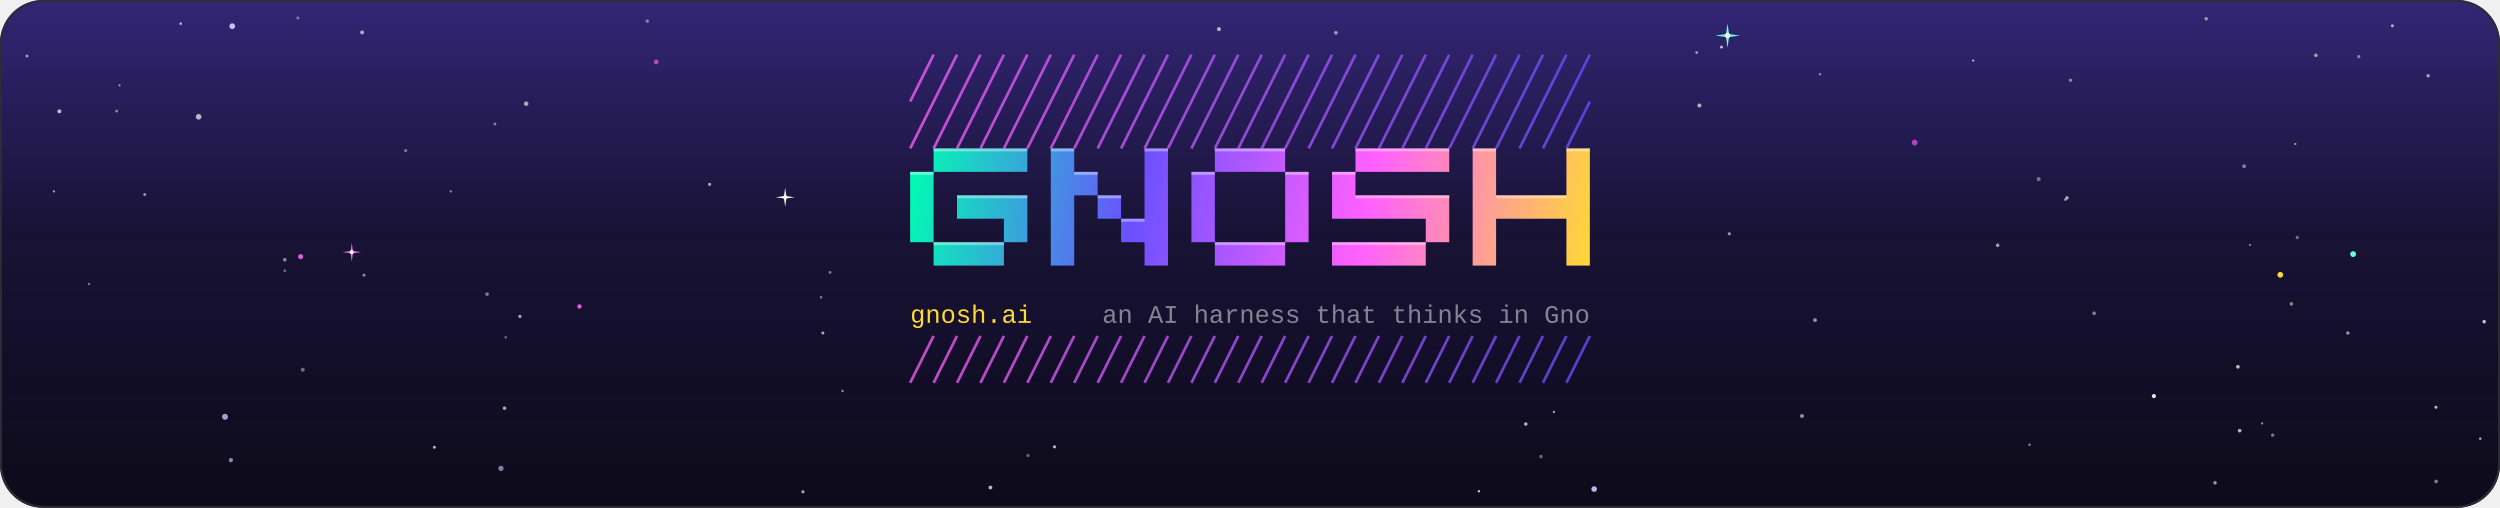
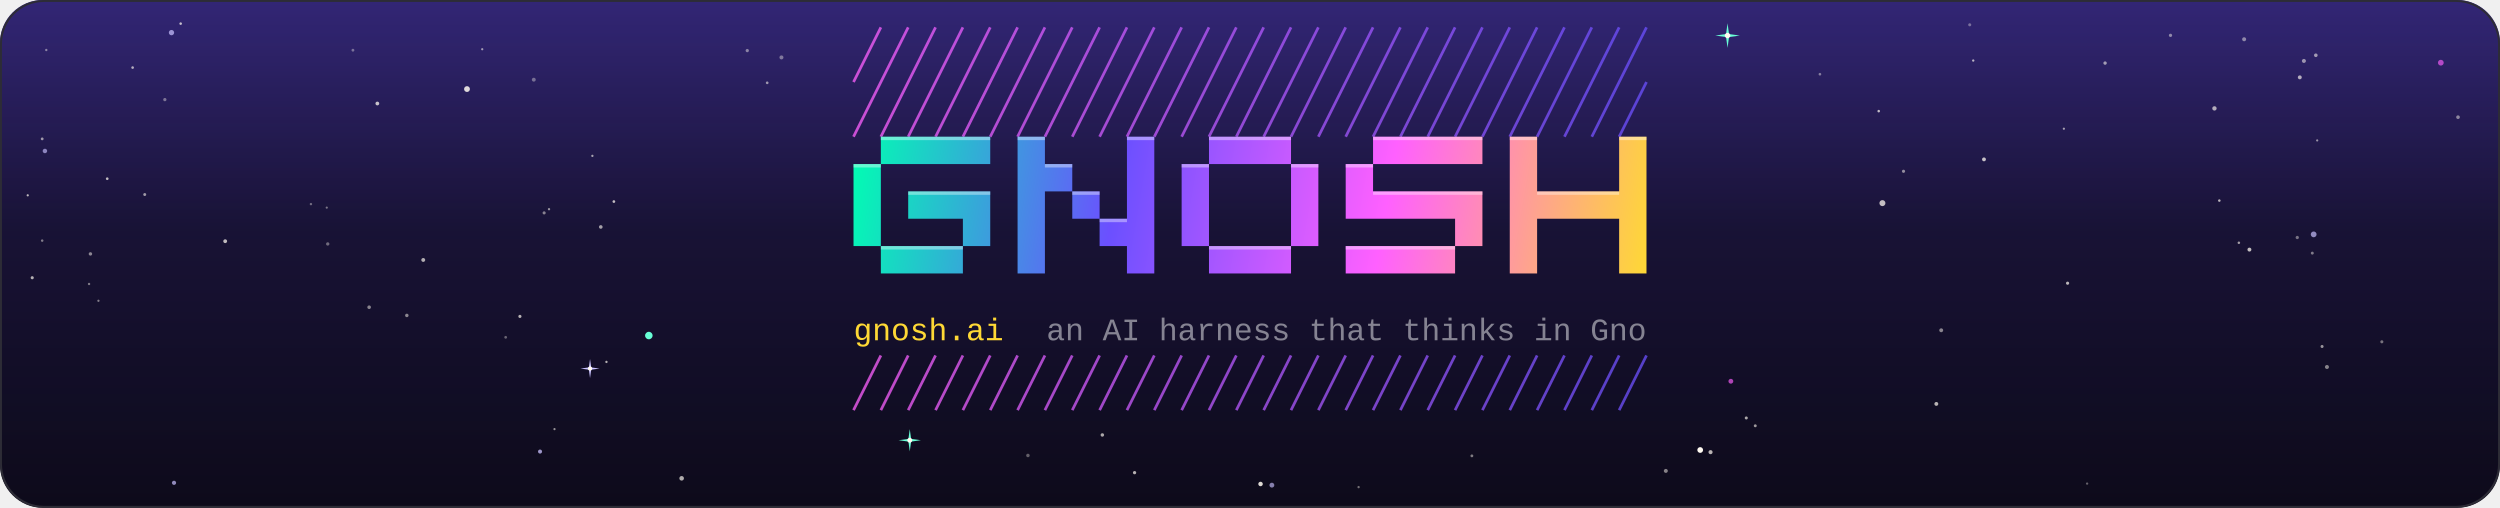
<svg xmlns="http://www.w3.org/2000/svg" viewBox="0 0 1280 260" width="1280" height="260" role="img" aria-label="Gnosh, an AI harness that thinks in Gno">
  <style>
@keyframes tw{0%,100%{opacity:.15}50%{opacity:1}}
.tw{animation:tw 4s ease-in-out infinite}
@media (prefers-reduced-motion:reduce){.tw{animation:none}}
</style>
  <defs>
    <linearGradient id="sky" x1="0" y1="0" x2="0" y2="1">
      <stop offset="0" stop-color="#6B50FF" stop-opacity=".40" />
      <stop offset=".45" stop-color="#6B50FF" stop-opacity=".12" />
      <stop offset="1" stop-color="#6B50FF" stop-opacity="0" />
    </linearGradient>
-     <linearGradient id="word" gradientUnits="userSpaceOnUse" x1="466" y1="76" x2="814" y2="136">
+     <linearGradient id="word" gradientUnits="userSpaceOnUse" x1="437" y1="70" x2="843" y2="140">
      <stop offset="0" stop-color="#00FFB2" />
      <stop offset="0.333" stop-color="#6B50FF" />
      <stop offset="0.667" stop-color="#FF60FF" />
      <stop offset="1" stop-color="#FED835" />
    </linearGradient>
-     <linearGradient id="field" gradientUnits="userSpaceOnUse" x1="466" y1="0" x2="814" y2="0">
+     <linearGradient id="field" gradientUnits="userSpaceOnUse" x1="437" y1="0" x2="843" y2="0">
      <stop offset="0" stop-color="#FF60FF" stop-opacity=".75" />
      <stop offset="1" stop-color="#6B50FF" stop-opacity=".75" />
    </linearGradient>
    <clipPath id="frame">
      <rect width="1280" height="260" rx="22" />
    </clipPath>
  </defs>
  <g clip-path="url(#frame)">
    <rect width="1280" height="260" fill="#0D0A1A" />
    <rect width="1280" height="260" fill="url(#sky)" />
-     <circle cx="1176.2" cy="121.6" r="0.84" fill="#FFFAF1" opacity="0.42" class="tw" style="animation-delay:-2.46s;animation-duration:5.2s" />
+     <circle cx="1176.2" cy="121.6" r="0.84" fill="#FFFAF1" opacity="0.42" />
    <circle cx="1010.3" cy="31.0" r="0.60" fill="#FFFAF1" opacity="0.67" />
-     <g class="tw" style="animation-delay:-0.20s" transform="translate(884.5 18.2)">
+     <g class="tw" style="animation-delay:-2.39s" transform="translate(884.5 18.2)">
      <path d="M0 -6.3L0.76 -0.76L6.3 0L0.76 0.76L0 6.3L-0.76 0.76L-6.3 0L-0.76 -0.76z" fill="#68FFD6" />
      <circle r="1.39" fill="#FFFAF1" />
    </g>
-     <circle cx="795.6" cy="210.9" r="0.57" fill="#FFFAF1" opacity="0.70" />
-     <circle cx="420.4" cy="152.2" r="0.67" fill="#FFFAF1" opacity="0.47" />
-     <circle cx="13.8" cy="28.7" r="0.75" fill="#FFFAF1" opacity="0.57" class="tw" style="animation-delay:-1.00s;animation-duration:5.7s" />
+     <circle cx="87.8" cy="16.7" r="1.36" fill="#C9C1FF" opacity="0.71" />
+     <circle cx="303.3" cy="79.8" r="0.59" fill="#FFFAF1" opacity="0.61" />
    <circle cx="1185.7" cy="28.3" r="0.93" fill="#FFFAF1" opacity="0.56" />
    <circle cx="45.6" cy="145.4" r="0.60" fill="#FFFAF1" opacity="0.47" />
    <circle cx="92.5" cy="12.1" r="0.66" fill="#FFFAF1" opacity="0.72" />
    <circle cx="74.1" cy="99.6" r="0.76" fill="#FFFAF1" opacity="0.58" />
    <circle cx="258.9" cy="172.7" r="0.71" fill="#FFFAF1" opacity="0.36" />
    <circle cx="526.3" cy="233.2" r="0.90" fill="#FFFAF1" opacity="0.35" />
-     <circle cx="870.1" cy="54.0" r="1.04" fill="#FFFAF1" opacity="0.66" />
-     <circle cx="507.1" cy="249.6" r="0.98" fill="#FFFAF1" opacity="0.74" class="tw" style="animation-delay:-2.39s;animation-duration:5.3s" />
-     <circle cx="757.2" cy="251.5" r="0.64" fill="#FFFAF1" opacity="0.75" class="tw" style="animation-delay:-3.72s;animation-duration:3.5s" />
-     <circle cx="61.2" cy="43.7" r="0.55" fill="#FFFAF1" opacity="0.59" />
-     <circle cx="1057.5" cy="102.2" r="0.65" fill="#FFFAF1" opacity="0.60" class="tw" style="animation-delay:-1.98s;animation-duration:4.8s" />
-     <circle cx="27.6" cy="98.0" r="0.61" fill="#FFFAF1" opacity="0.58" class="tw" style="animation-delay:-3.78s;animation-duration:4.3s" />
-     <circle cx="1060.1" cy="41.1" r="0.86" fill="#FFFAF1" opacity="0.47" />
-     <circle cx="296.7" cy="156.9" r="1.10" fill="#FF60FF" opacity="0.93" />
-     <circle cx="256.5" cy="239.8" r="1.36" fill="#C9C1FF" opacity="0.62" />
-     <circle cx="145.8" cy="133.0" r="0.92" fill="#FFFAF1" opacity="0.51" />
-     <circle cx="539.9" cy="228.8" r="0.81" fill="#FFFAF1" opacity="0.72" />
-     <circle cx="1243.2" cy="38.8" r="0.88" fill="#FFFAF1" opacity="0.60" />
-     <circle cx="101.7" cy="59.8" r="1.45" fill="#FFFAF1" opacity="0.69" />
-     <circle cx="230.8" cy="98.0" r="0.62" fill="#FFFAF1" opacity="0.49" />
-     <circle cx="1134.1" cy="247.2" r="0.90" fill="#FFFAF1" opacity="0.58" />
-     <circle cx="185.4" cy="16.6" r="1.01" fill="#FFFAF1" opacity="0.63" class="tw" style="animation-delay:-0.98s;animation-duration:3.1s" />
-     <circle cx="1224.9" cy="13.2" r="0.79" fill="#FFFAF1" opacity="0.64" class="tw" style="animation-delay:-3.02s;animation-duration:4.2s" />
-     <circle cx="411.1" cy="251.8" r="0.82" fill="#FFFAF1" opacity="0.64" />
-     <circle cx="1145.8" cy="187.8" r="0.95" fill="#FFFAF1" opacity="0.72" />
-     <circle cx="1146.7" cy="220.5" r="0.95" fill="#FFFAF1" opacity="0.70" class="tw" style="animation-delay:-3.96s;animation-duration:5.8s" />
-     <circle cx="816.2" cy="250.4" r="1.44" fill="#C9C1FF" opacity="0.93" class="tw" style="animation-delay:-3.62s;animation-duration:4.3s" />
-     <circle cx="885.4" cy="119.7" r="0.82" fill="#FFFAF1" opacity="0.56" />
-     <circle cx="118.9" cy="13.4" r="1.47" fill="#C9C1FF" opacity="1.00" />
-     <circle cx="331.4" cy="10.8" r="0.89" fill="#FFFAF1" opacity="0.43" />
-     <circle cx="222.4" cy="229.0" r="0.77" fill="#FFFAF1" opacity="0.71" />
-     <circle cx="421.3" cy="170.5" r="0.77" fill="#FFFAF1" opacity="0.67" />
-     <circle cx="1163.6" cy="222.8" r="0.84" fill="#FFFAF1" opacity="0.48" />
-     <g class="tw" style="animation-delay:-3.92s" transform="translate(180.1 129.1)">
-       <path d="M0 -4.8L0.58 -0.58L4.8 0L0.58 0.58L0 4.8L-0.58 0.58L-4.8 0L-0.58 -0.58z" fill="#FF60FF" />
-       <circle r="1.06" fill="#FFFAF1" />
+     <circle cx="651.2" cy="248.4" r="1.25" fill="#C9C1FF" opacity="0.64" />
+     <circle cx="349.0" cy="244.9" r="1.18" fill="#FFFAF1" opacity="0.67" />
+     <circle cx="1258.5" cy="60.0" r="0.94" fill="#FFFAF1" opacity="0.48" />
+     <circle cx="382.6" cy="25.9" r="0.84" fill="#FFFAF1" opacity="0.45" class="tw" style="animation-delay:-3.09s;animation-duration:4.8s" />
+     <circle cx="580.9" cy="242.0" r="0.84" fill="#FFFAF1" opacity="0.70" />
+     <circle cx="239.1" cy="45.6" r="1.49" fill="#FFFAF1" opacity="0.85" />
+     <circle cx="208.3" cy="161.5" r="0.89" fill="#FFFAF1" opacity="0.51" />
+     <circle cx="67.9" cy="34.6" r="0.68" fill="#FFFAF1" opacity="0.65" class="tw" style="animation-delay:-1.26s;animation-duration:4.2s" />
+     <circle cx="1151.7" cy="127.8" r="1.01" fill="#FFFAF1" opacity="0.74" />
+     <circle cx="167.8" cy="124.9" r="0.86" fill="#FFFAF1" opacity="0.38" />
+     <circle cx="276.5" cy="231.2" r="1.04" fill="#C9C1FF" opacity="0.76" />
+     <circle cx="84.4" cy="51.0" r="0.84" fill="#FFFAF1" opacity="0.40" />
+     <g class="tw" style="animation-delay:-2.88s" transform="translate(465.8 225.4)">
+       <path d="M0 -5.7L0.69 -0.69L5.7 0L0.69 0.69L0 5.7L-0.69 0.69L-5.7 0L-0.69 -0.69z" fill="#68FFD6" />
+       <circle r="1.26" fill="#FFFAF1" />
    </g>
-     <circle cx="1247.2" cy="208.5" r="0.79" fill="#FFFAF1" opacity="0.72" />
-     <circle cx="1058.3" cy="101.3" r="0.89" fill="#FFFAF1" opacity="0.64" />
-     <circle cx="1072.2" cy="160.4" r="0.96" fill="#FFFAF1" opacity="0.46" class="tw" style="animation-delay:-2.50s;animation-duration:4.4s" />
-     <circle cx="363.3" cy="94.4" r="0.83" fill="#FFFAF1" opacity="0.61" />
-     <circle cx="980.3" cy="73.0" r="1.48" fill="#FF60FF" opacity="0.64" class="tw" style="animation-delay:-2.11s;animation-duration:3.4s" />
-     <circle cx="145.8" cy="138.6" r="0.73" fill="#FFFAF1" opacity="0.38" />
-     <circle cx="258.3" cy="209.0" r="0.91" fill="#FFFAF1" opacity="0.65" />
-     <circle cx="684.0" cy="16.8" r="0.94" fill="#FFFAF1" opacity="0.57" />
-     <circle cx="1204.8" cy="130.1" r="1.50" fill="#68FFD6" opacity="1.00" />
-     <circle cx="118.2" cy="235.6" r="1.08" fill="#C9C1FF" opacity="0.67" />
-     <circle cx="1129.6" cy="9.6" r="0.88" fill="#FFFAF1" opacity="0.55" />
-     <circle cx="1043.8" cy="91.7" r="1.04" fill="#FFFAF1" opacity="0.39" />
-     <circle cx="1102.8" cy="202.8" r="1.07" fill="#FFFAF1" opacity="0.91" />
-     <circle cx="1247.3" cy="246.5" r="0.95" fill="#FFFAF1" opacity="0.48" />
-     <circle cx="1158.2" cy="216.8" r="0.59" fill="#FFFAF1" opacity="0.53" />
-     <circle cx="624.1" cy="14.9" r="1.04" fill="#FFFAF1" opacity="0.66" />
-     <circle cx="431.4" cy="200.2" r="0.62" fill="#FFFAF1" opacity="0.56" />
-     <circle cx="922.6" cy="213.0" r="1.02" fill="#FFFAF1" opacity="0.55" class="tw" style="animation-delay:-3.57s;animation-duration:5.4s" />
-     <circle cx="1207.7" cy="29.0" r="0.81" fill="#FFFAF1" opacity="0.47" />
-     <circle cx="929.3" cy="163.9" r="0.97" fill="#FFFAF1" opacity="0.57" />
-     <g class="tw" style="animation-delay:-2.74s" transform="translate(402.0 101.0)">
-       <path d="M0 -4.9L0.59 -0.59L4.9 0L0.59 0.59L0 4.9L-0.59 0.59L-4.9 0L-0.59 -0.59z" fill="#FFFAF1" />
-       <circle r="1.08" fill="#FFFAF1" />
+     <circle cx="753.6" cy="233.4" r="0.73" fill="#FFFAF1" opacity="0.47" />
+     <circle cx="50.4" cy="154.0" r="0.58" fill="#FFFAF1" opacity="0.47" />
+     <circle cx="180.7" cy="25.7" r="0.73" fill="#FFFAF1" opacity="0.37" class="tw" style="animation-delay:-0.39s;animation-duration:5.4s" />
+     <circle cx="1191.4" cy="187.9" r="1.03" fill="#FFFAF1" opacity="0.49" />
+     <circle cx="115.3" cy="123.5" r="0.98" fill="#FFFAF1" opacity="0.73" class="tw" style="animation-delay:-3.84s;animation-duration:3.7s" />
+     <circle cx="46.3" cy="130.0" r="0.88" fill="#FFFAF1" opacity="0.50" />
+     <circle cx="23.7" cy="25.6" r="0.61" fill="#FFFAF1" opacity="0.45" class="tw" style="animation-delay:-1.67s;animation-duration:3.4s" />
+     <circle cx="1188.9" cy="177.4" r="0.78" fill="#FFFAF1" opacity="0.57" />
+     <circle cx="400.1" cy="29.4" r="1.03" fill="#FFFAF1" opacity="0.40" />
+     <circle cx="993.9" cy="169.1" r="1.00" fill="#FFFAF1" opacity="0.50" class="tw" style="animation-delay:-1.45s;animation-duration:3.4s" />
+     <circle cx="189.0" cy="157.3" r="0.93" fill="#FFFAF1" opacity="0.49" />
+     <circle cx="1183.9" cy="129.6" r="0.75" fill="#FFFAF1" opacity="0.45" />
+     <circle cx="961.9" cy="56.9" r="0.66" fill="#FFFAF1" opacity="0.72" />
+     <circle cx="273.3" cy="40.8" r="1.00" fill="#FFFAF1" opacity="0.37" />
+     <circle cx="89.1" cy="247.2" r="1.07" fill="#C9C1FF" opacity="0.70" />
+     <circle cx="278.6" cy="109.0" r="0.80" fill="#FFFAF1" opacity="0.48" />
+     <circle cx="1068.6" cy="247.6" r="0.59" fill="#FFFAF1" opacity="0.36" />
+     <circle cx="1111.3" cy="18.1" r="0.84" fill="#FFFAF1" opacity="0.47" class="tw" style="animation-delay:-1.16s;animation-duration:3.4s" />
+     <circle cx="1008.5" cy="12.7" r="0.78" fill="#FFFAF1" opacity="0.36" />
+     <circle cx="1056.7" cy="65.9" r="0.57" fill="#FFFAF1" opacity="0.60" />
+     <circle cx="1219.5" cy="175.0" r="0.79" fill="#FFFAF1" opacity="0.42" />
+     <circle cx="21.6" cy="123.2" r="0.64" fill="#FFFAF1" opacity="0.46" />
+     <circle cx="963.8" cy="104.0" r="1.54" fill="#FFFAF1" opacity="0.74" />
+     <circle cx="1136.3" cy="102.7" r="0.65" fill="#FFFAF1" opacity="0.70" />
+     <circle cx="16.5" cy="142.2" r="0.80" fill="#FFFAF1" opacity="0.68" />
+     <circle cx="1249.7" cy="32.1" r="1.48" fill="#FF60FF" opacity="0.64" />
+     <circle cx="314.3" cy="103.2" r="0.70" fill="#FFFAF1" opacity="0.74" />
+     <circle cx="1186.4" cy="71.9" r="0.56" fill="#FFFAF1" opacity="0.55" />
+     <circle cx="54.9" cy="91.5" r="0.69" fill="#FFFAF1" opacity="0.72" />
+     <circle cx="283.9" cy="219.7" r="0.57" fill="#FFFAF1" opacity="0.56" />
+     <circle cx="875.8" cy="231.5" r="1.05" fill="#FFFAF1" opacity="0.71" />
+     <circle cx="564.4" cy="222.7" r="0.89" fill="#FFFAF1" opacity="0.65" />
+     <circle cx="1058.6" cy="145.0" r="0.81" fill="#FFFAF1" opacity="0.71" />
+     <circle cx="332.2" cy="171.8" r="1.92" fill="#68FFD6" opacity="1.00" />
+     <circle cx="392.8" cy="42.4" r="0.69" fill="#FFFAF1" opacity="0.55" class="tw" style="animation-delay:-1.04s;animation-duration:3.1s" />
+     <circle cx="14.2" cy="100.0" r="0.57" fill="#FFFAF1" opacity="0.72" class="tw" style="animation-delay:-0.89s;animation-duration:3.8s" />
+     <circle cx="695.6" cy="249.4" r="0.60" fill="#FFFAF1" opacity="0.42" />
+     <circle cx="1184.6" cy="120.0" r="1.48" fill="#C9C1FF" opacity="0.69" />
+     <circle cx="1146.3" cy="124.3" r="0.65" fill="#FFFAF1" opacity="0.60" class="tw" style="animation-delay:-0.94s;animation-duration:5.9s" />
+     <circle cx="1177.5" cy="39.6" r="1.01" fill="#FFFAF1" opacity="0.65" />
+     <circle cx="23.0" cy="77.3" r="1.15" fill="#C9C1FF" opacity="0.64" />
+     <circle cx="931.8" cy="38.0" r="0.68" fill="#FFFAF1" opacity="0.43" />
+     <circle cx="266.2" cy="162.0" r="0.81" fill="#FFFAF1" opacity="0.69" />
+     <g class="tw" style="animation-delay:-3.48s" transform="translate(302.1 188.7)">
+       <path d="M0 -4.9L0.59 -0.59L4.9 0L0.59 0.59L0 4.9L-0.59 0.59L-4.9 0L-0.59 -0.59z" fill="#C9C1FF" />
+       <circle r="1.09" fill="#FFFAF1" />
    </g>
-     <circle cx="186.4" cy="140.9" r="0.80" fill="#FFFAF1" opacity="0.51" />
-     <circle cx="152.5" cy="9.2" r="0.82" fill="#FFFAF1" opacity="0.37" />
-     <circle cx="1167.5" cy="140.7" r="1.47" fill="#FED835" opacity="1.00" />
-     <circle cx="881.4" cy="24.1" r="0.76" fill="#FFFAF1" opacity="0.73" />
-     <circle cx="1175.2" cy="73.7" r="0.61" fill="#FFFAF1" opacity="0.52" />
-     <circle cx="1039.1" cy="227.7" r="0.71" fill="#FFFAF1" opacity="0.43" />
-     <circle cx="789.0" cy="233.8" r="0.94" fill="#FFFAF1" opacity="0.36" />
-     <circle cx="253.4" cy="63.5" r="0.71" fill="#FFFAF1" opacity="0.49" />
-     <circle cx="931.8" cy="38.0" r="0.68" fill="#FFFAF1" opacity="0.43" />
-     <circle cx="266.2" cy="162.0" r="0.81" fill="#FFFAF1" opacity="0.69" class="tw" style="animation-delay:-0.24s;animation-duration:3.8s" />
-     <circle cx="781.2" cy="217.1" r="0.92" fill="#FFFAF1" opacity="0.67" />
-     <circle cx="1149.0" cy="85.1" r="1.01" fill="#FFFAF1" opacity="0.44" />
-     <circle cx="1269.9" cy="224.6" r="0.67" fill="#FFFAF1" opacity="0.64" class="tw" style="animation-delay:-2.17s;animation-duration:3.2s" />
-     <circle cx="336.0" cy="31.7" r="1.25" fill="#FF60FF" opacity="0.64" class="tw" style="animation-delay:-2.71s;animation-duration:4.7s" />
-     <circle cx="30.4" cy="57.0" r="1.01" fill="#FFFAF1" opacity="0.74" />
-     <circle cx="153.9" cy="131.4" r="1.30" fill="#FF60FF" opacity="0.89" />
-     <circle cx="1022.8" cy="125.6" r="0.93" fill="#FFFAF1" opacity="0.60" />
-     <circle cx="1152.0" cy="125.4" r="0.61" fill="#FFFAF1" opacity="0.42" />
-     <circle cx="207.7" cy="77.1" r="0.84" fill="#FFFAF1" opacity="0.40" />
-     <circle cx="868.7" cy="26.9" r="0.75" fill="#FFFAF1" opacity="0.52" />
-     <circle cx="59.7" cy="56.9" r="0.73" fill="#FFFAF1" opacity="0.50" />
-     <circle cx="1173.2" cy="155.6" r="0.95" fill="#FFFAF1" opacity="0.48" class="tw" style="animation-delay:-0.48s;animation-duration:5.4s" />
-     <circle cx="115.2" cy="213.4" r="1.55" fill="#C9C1FF" opacity="0.80" />
-     <circle cx="249.4" cy="150.6" r="0.93" fill="#FFFAF1" opacity="0.46" />
-     <circle cx="155.0" cy="189.3" r="1.02" fill="#FFFAF1" opacity="0.40" />
-     <circle cx="425.0" cy="139.5" r="0.77" fill="#FFFAF1" opacity="0.42" />
-     <circle cx="269.4" cy="53.1" r="1.18" fill="#FFFAF1" opacity="0.60" />
-     <circle cx="1202.1" cy="170.5" r="0.88" fill="#FFFAF1" opacity="0.58" />
-     <circle cx="1271.9" cy="164.7" r="0.93" fill="#FFFAF1" opacity="0.74" />
-     <path d="M466 52L478 28M478 52L490 28M490 52L502 28M502 52L514 28M514 52L526 28M526 52L538 28M538 52L550 28M550 52L562 28M562 52L574 28M574 52L586 28M586 52L598 28M598 52L610 28M610 52L622 28M622 52L634 28M634 52L646 28M646 52L658 28M658 52L670 28M670 52L682 28M682 52L694 28M694 52L706 28M706 52L718 28M718 52L730 28M730 52L742 28M742 52L754 28M754 52L766 28M766 52L778 28M778 52L790 28M790 52L802 28M802 52L814 28M466 76L478 52M478 76L490 52M490 76L502 52M502 76L514 52M514 76L526 52M526 76L538 52M538 76L550 52M550 76L562 52M562 76L574 52M574 76L586 52M586 76L598 52M598 76L610 52M610 76L622 52M622 76L634 52M634 76L646 52M646 76L658 52M658 76L670 52M670 76L682 52M682 76L694 52M694 76L706 52M706 76L718 52M718 76L730 52M730 76L742 52M742 76L754 52M754 76L766 52M766 76L778 52M778 76L790 52M790 76L802 52M802 76L814 52M466 196L478 172M478 196L490 172M490 196L502 172M502 196L514 172M514 196L526 172M526 196L538 172M538 196L550 172M550 196L562 172M562 196L574 172M574 196L586 172M586 196L598 172M598 196L610 172M610 196L622 172M622 196L634 172M634 196L646 172M646 196L658 172M658 196L670 172M670 196L682 172M682 196L694 172M694 196L706 172M706 196L718 172M718 196L730 172M730 196L742 172M742 196L754 172M754 196L766 172M766 196L778 172M778 196L790 172M790 196L802 172M802 196L814 172" stroke="url(#field)" stroke-width="1.4" fill="none" />
-     <text x="466" y="165.3" font-family="SFMono-Regular,Menlo,Consolas,'Liberation Mono','DejaVu Sans Mono',monospace" font-size="13" fill="#FED835">gnosh.ai</text>
-     <text x="814" y="165.3" text-anchor="end" font-family="SFMono-Regular,Menlo,Consolas,'Liberation Mono','DejaVu Sans Mono',monospace" font-size="13" fill="#858392">an AI harness that thinks in Gno</text>
-     <path d="M478 76h48v12h-48zM538 76h12v12h-12zM586 76h12v12h-12zM622 76h36v12h-36zM694 76h48v12h-48zM754 76h12v12h-12zM802 76h12v12h-12zM466 88h12v12h-12zM538 88h24v12h-24zM586 88h12v12h-12zM610 88h12v12h-12zM658 88h12v12h-12zM682 88h12v12h-12zM754 88h12v12h-12zM802 88h12v12h-12zM466 100h12v12h-12zM490 100h36v12h-36zM538 100h12v12h-12zM562 100h12v12h-12zM586 100h12v12h-12zM610 100h12v12h-12zM658 100h12v12h-12zM682 100h60v12h-60zM754 100h60v12h-60zM466 112h12v12h-12zM514 112h12v12h-12zM538 112h12v12h-12zM574 112h24v12h-24zM610 112h12v12h-12zM658 112h12v12h-12zM730 112h12v12h-12zM754 112h12v12h-12zM802 112h12v12h-12zM478 124h36v12h-36zM538 124h12v12h-12zM586 124h12v12h-12zM622 124h36v12h-36zM682 124h48v12h-48zM754 124h12v12h-12zM802 124h12v12h-12z" fill="url(#word)" />
-     <path d="M478 76h48v1.5h-48zM538 76h12v1.5h-12zM586 76h12v1.5h-12zM622 76h36v1.5h-36zM694 76h48v1.5h-48zM754 76h12v1.5h-12zM802 76h12v1.5h-12zM466 88h12v1.5h-12zM550 88h12v1.5h-12zM610 88h12v1.5h-12zM658 88h12v1.5h-12zM682 88h12v1.5h-12zM490 100h36v1.5h-36zM562 100h12v1.5h-12zM694 100h48v1.5h-48zM766 100h36v1.5h-36zM574 112h12v1.5h-12zM478 124h36v1.5h-36zM622 124h36v1.5h-36zM682 124h48v1.5h-48z" fill="#fff" opacity=".38" />
+     <circle cx="1133.8" cy="55.5" r="1.12" fill="#FFFAF1" opacity="0.65" />
+     <circle cx="310.5" cy="185.3" r="0.60" fill="#FFFAF1" opacity="0.68" />
+     <circle cx="167.3" cy="106.3" r="0.56" fill="#FFFAF1" opacity="0.43" />
+     <circle cx="870.5" cy="230.4" r="1.47" fill="#FFFAF1" opacity="1.00" />
+     <circle cx="246.9" cy="25.2" r="0.57" fill="#FFFAF1" opacity="0.57" />
+     <circle cx="193.2" cy="53.0" r="0.97" fill="#FFFAF1" opacity="0.75" />
+     <circle cx="1179.6" cy="31.2" r="1.03" fill="#FFFAF1" opacity="0.53" />
+     <circle cx="974.6" cy="87.7" r="0.81" fill="#FFFAF1" opacity="0.52" />
+     <circle cx="894.1" cy="214.0" r="0.78" fill="#FFFAF1" opacity="0.65" class="tw" style="animation-delay:-0.61s;animation-duration:5.5s" />
+     <circle cx="216.7" cy="133.1" r="1.00" fill="#FFFAF1" opacity="0.67" />
+     <circle cx="898.7" cy="218.0" r="0.75" fill="#FFFAF1" opacity="0.59" />
+     <circle cx="645.4" cy="247.8" r="1.15" fill="#FFFAF1" opacity="0.86" />
+     <circle cx="991.4" cy="206.8" r="1.00" fill="#FFFAF1" opacity="0.70" />
+     <circle cx="886.2" cy="195.2" r="1.24" fill="#FF60FF" opacity="0.66" />
+     <circle cx="1015.8" cy="81.6" r="0.99" fill="#FFFAF1" opacity="0.75" />
+     <circle cx="1149.0" cy="20.1" r="1.03" fill="#FFFAF1" opacity="0.47" />
+     <circle cx="281.1" cy="107.1" r="0.59" fill="#FFFAF1" opacity="0.56" />
+     <circle cx="159.2" cy="104.5" r="0.61" fill="#FFFAF1" opacity="0.39" />
+     <circle cx="307.6" cy="116.2" r="0.93" fill="#FFFAF1" opacity="0.61" />
+     <circle cx="21.6" cy="71.1" r="0.72" fill="#FFFAF1" opacity="0.57" />
+     <circle cx="1077.8" cy="32.3" r="0.87" fill="#FFFAF1" opacity="0.57" />
+     <circle cx="852.9" cy="241.1" r="1.02" fill="#FFFAF1" opacity="0.50" />
+     <path d="M437 42L451 14M451 42L465 14M465 42L479 14M479 42L493 14M493 42L507 14M507 42L521 14M521 42L535 14M535 42L549 14M549 42L563 14M563 42L577 14M577 42L591 14M591 42L605 14M605 42L619 14M619 42L633 14M633 42L647 14M647 42L661 14M661 42L675 14M675 42L689 14M689 42L703 14M703 42L717 14M717 42L731 14M731 42L745 14M745 42L759 14M759 42L773 14M773 42L787 14M787 42L801 14M801 42L815 14M815 42L829 14M829 42L843 14M437 70L451 42M451 70L465 42M465 70L479 42M479 70L493 42M493 70L507 42M507 70L521 42M521 70L535 42M535 70L549 42M549 70L563 42M563 70L577 42M577 70L591 42M591 70L605 42M605 70L619 42M619 70L633 42M633 70L647 42M647 70L661 42M661 70L675 42M675 70L689 42M689 70L703 42M703 70L717 42M717 70L731 42M731 70L745 42M745 70L759 42M759 70L773 42M773 70L787 42M787 70L801 42M801 70L815 42M815 70L829 42M829 70L843 42M437 210L451 182M451 210L465 182M465 210L479 182M479 210L493 182M493 210L507 182M507 210L521 182M521 210L535 182M535 210L549 182M549 210L563 182M563 210L577 182M577 210L591 182M591 210L605 182M605 210L619 182M619 210L633 182M633 210L647 182M647 210L661 182M661 210L675 182M675 210L689 182M689 210L703 182M703 210L717 182M717 210L731 182M731 210L745 182M745 210L759 182M759 210L773 182M773 210L787 182M787 210L801 182M801 210L815 182M815 210L829 182M829 210L843 182" stroke="url(#field)" stroke-width="1.4" fill="none" />
+     <text x="437" y="174.2" font-family="SFMono-Regular,Menlo,Consolas,'Liberation Mono','DejaVu Sans Mono',monospace" font-size="16" fill="#FED835">gnosh.ai</text>
+     <text x="843" y="174.2" text-anchor="end" font-family="SFMono-Regular,Menlo,Consolas,'Liberation Mono','DejaVu Sans Mono',monospace" font-size="16" fill="#858392">an AI harness that thinks in Gno</text>
+     <path d="M451 70h56v14h-56zM521 70h14v14h-14zM577 70h14v14h-14zM619 70h42v14h-42zM703 70h56v14h-56zM773 70h14v14h-14zM829 70h14v14h-14zM437 84h14v14h-14zM521 84h28v14h-28zM577 84h14v14h-14zM605 84h14v14h-14zM661 84h14v14h-14zM689 84h14v14h-14zM773 84h14v14h-14zM829 84h14v14h-14zM437 98h14v14h-14zM465 98h42v14h-42zM521 98h14v14h-14zM549 98h14v14h-14zM577 98h14v14h-14zM605 98h14v14h-14zM661 98h14v14h-14zM689 98h70v14h-70zM773 98h70v14h-70zM437 112h14v14h-14zM493 112h14v14h-14zM521 112h14v14h-14zM563 112h28v14h-28zM605 112h14v14h-14zM661 112h14v14h-14zM745 112h14v14h-14zM773 112h14v14h-14zM829 112h14v14h-14zM451 126h42v14h-42zM521 126h14v14h-14zM577 126h14v14h-14zM619 126h42v14h-42zM689 126h56v14h-56zM773 126h14v14h-14zM829 126h14v14h-14z" fill="url(#word)" />
+     <path d="M451 70h56v1.75h-56zM521 70h14v1.75h-14zM577 70h14v1.75h-14zM619 70h42v1.75h-42zM703 70h56v1.75h-56zM773 70h14v1.75h-14zM829 70h14v1.75h-14zM437 84h14v1.75h-14zM535 84h14v1.75h-14zM605 84h14v1.75h-14zM661 84h14v1.75h-14zM689 84h14v1.75h-14zM465 98h42v1.75h-42zM549 98h14v1.75h-14zM703 98h56v1.75h-56zM787 98h42v1.75h-42zM563 112h14v1.75h-14zM451 126h42v1.75h-42zM619 126h42v1.75h-42zM689 126h56v1.75h-56z" fill="#fff" opacity=".38" />
  </g>
  <rect x=".5" y=".5" width="1279" height="259" rx="22" fill="none" stroke="#2D2C36" />
</svg>
